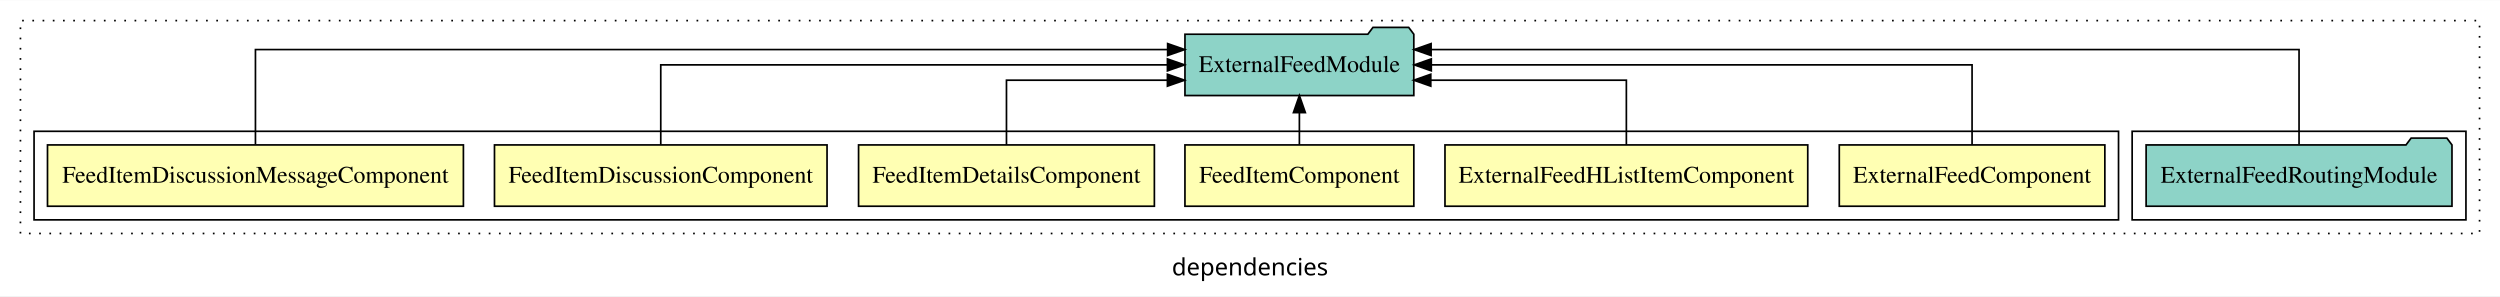
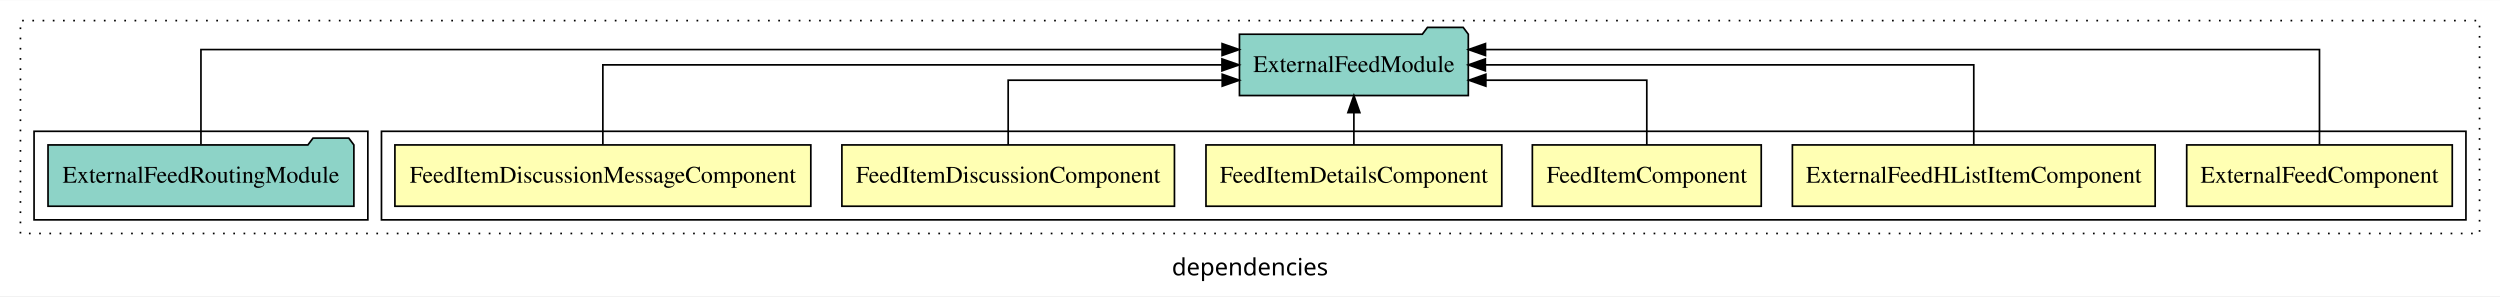
<svg xmlns="http://www.w3.org/2000/svg" width="1468pt" height="174pt" viewBox="0.00 0.00 1468.00 173.80">
  <g id="graph0" class="graph" transform="scale(1 1) rotate(0) translate(4 169.8)">
    <polygon fill="white" stroke="transparent" points="-4,4 -4,-169.8 1464,-169.8 1464,4 -4,4" />
    <text text-anchor="middle" x="730" y="-8.2" font-family="sans-serif" font-size="14.00">dependencies</text>
    <g id="clust1" class="cluster">
      <polygon fill="none" stroke="black" stroke-dasharray="1,5" points="8,-32.8 8,-157.8 1452,-157.8 1452,-32.8 8,-32.8" />
    </g>
+     <g id="clust2" class="cluster">
+       <polygon fill="none" stroke="black" points="220,-40.8 220,-92.8 1444,-92.8 1444,-40.8 220,-40.8" />
+     </g>
    <g id="clust9" class="cluster">
-       <polygon fill="none" stroke="black" points="1248,-40.8 1248,-92.8 1444,-92.8 1444,-40.8 1248,-40.8" />
-     </g>
-     <g id="clust2" class="cluster">
-       <polygon fill="none" stroke="black" points="16,-40.8 16,-92.8 1240,-92.8 1240,-40.8 16,-40.8" />
+       <polygon fill="none" stroke="black" points="16,-40.8 16,-92.8 212,-92.8 212,-40.8 16,-40.8" />
    </g>
    <g id="node1" class="node">
-       <polygon fill="#ffffb3" stroke="black" points="1231.97,-84.8 1076.03,-84.8 1076.03,-48.8 1231.97,-48.8 1231.97,-84.8" />
-       <text text-anchor="middle" x="1154" y="-62.6" font-family="Times,serif" font-size="14.00">ExternalFeedComponent</text>
+       <polygon fill="#ffffb3" stroke="black" points="1435.97,-84.8 1280.03,-84.8 1280.03,-48.8 1435.97,-48.8 1435.97,-84.8" />
+       <text text-anchor="middle" x="1358" y="-62.6" font-family="Times,serif" font-size="14.00">ExternalFeedComponent</text>
    </g>
    <g id="node7" class="node">
-       <polygon fill="#8dd3c7" stroke="black" points="826.19,-149.8 823.19,-153.8 802.19,-153.8 799.19,-149.8 691.81,-149.8 691.81,-113.8 826.19,-113.8 826.19,-149.8" />
-       <text text-anchor="middle" x="759" y="-127.6" font-family="Times,serif" font-size="14.00">ExternalFeedModule</text>
+       <polygon fill="#8dd3c7" stroke="black" points="858.19,-149.8 855.19,-153.8 834.19,-153.8 831.19,-149.8 723.81,-149.8 723.81,-113.8 858.19,-113.8 858.19,-149.8" />
+       <text text-anchor="middle" x="791" y="-127.6" font-family="Times,serif" font-size="14.00">ExternalFeedModule</text>
    </g>
    <g id="edge1" class="edge">
-       <path fill="none" stroke="black" d="M1154,-84.91C1154,-104.14 1154,-131.8 1154,-131.8 1154,-131.8 836.45,-131.8 836.45,-131.8" />
-       <polygon fill="black" stroke="black" points="836.45,-128.3 826.45,-131.8 836.45,-135.3 836.45,-128.3" />
+       <path fill="none" stroke="black" d="M1358,-85.09C1358,-107.01 1358,-140.8 1358,-140.8 1358,-140.8 868.27,-140.8 868.27,-140.8" />
+       <polygon fill="black" stroke="black" points="868.27,-137.3 858.27,-140.8 868.27,-144.3 868.27,-137.3" />
    </g>
    <g id="node2" class="node">
-       <polygon fill="#ffffb3" stroke="black" points="1057.51,-84.8 844.49,-84.8 844.49,-48.8 1057.51,-48.8 1057.51,-84.8" />
-       <text text-anchor="middle" x="951" y="-62.6" font-family="Times,serif" font-size="14.00">ExternalFeedHListItemComponent</text>
+       <polygon fill="#ffffb3" stroke="black" points="1261.51,-84.8 1048.49,-84.8 1048.49,-48.8 1261.51,-48.8 1261.51,-84.8" />
+       <text text-anchor="middle" x="1155" y="-62.6" font-family="Times,serif" font-size="14.00">ExternalFeedHListItemComponent</text>
    </g>
    <g id="edge2" class="edge">
-       <path fill="none" stroke="black" d="M951,-84.83C951,-101.2 951,-122.8 951,-122.8 951,-122.8 836.15,-122.8 836.15,-122.8" />
-       <polygon fill="black" stroke="black" points="836.15,-119.3 826.15,-122.8 836.15,-126.3 836.15,-119.3" />
+       <path fill="none" stroke="black" d="M1155,-84.91C1155,-104.14 1155,-131.8 1155,-131.8 1155,-131.8 868.19,-131.8 868.19,-131.8" />
+       <polygon fill="black" stroke="black" points="868.19,-128.3 858.19,-131.8 868.19,-135.3 868.19,-128.3" />
    </g>
    <g id="node3" class="node">
-       <polygon fill="#ffffb3" stroke="black" points="826.2,-84.8 691.8,-84.8 691.8,-48.8 826.2,-48.8 826.2,-84.8" />
-       <text text-anchor="middle" x="759" y="-62.6" font-family="Times,serif" font-size="14.00">FeedItemComponent</text>
+       <polygon fill="#ffffb3" stroke="black" points="1030.2,-84.8 895.8,-84.8 895.8,-48.8 1030.2,-48.8 1030.2,-84.8" />
+       <text text-anchor="middle" x="963" y="-62.6" font-family="Times,serif" font-size="14.00">FeedItemComponent</text>
    </g>
    <g id="edge3" class="edge">
-       <path fill="none" stroke="black" d="M759,-84.91C759,-84.91 759,-103.79 759,-103.79" />
-       <polygon fill="black" stroke="black" points="755.5,-103.79 759,-113.79 762.5,-103.79 755.5,-103.79" />
+       <path fill="none" stroke="black" d="M963,-84.83C963,-101.2 963,-122.8 963,-122.8 963,-122.8 868.49,-122.8 868.49,-122.8" />
+       <polygon fill="black" stroke="black" points="868.49,-119.3 858.49,-122.8 868.49,-126.3 868.49,-119.3" />
    </g>
    <g id="node4" class="node">
-       <polygon fill="#ffffb3" stroke="black" points="673.85,-84.8 500.15,-84.8 500.15,-48.8 673.85,-48.8 673.85,-84.8" />
-       <text text-anchor="middle" x="587" y="-62.6" font-family="Times,serif" font-size="14.00">FeedItemDetailsComponent</text>
+       <polygon fill="#ffffb3" stroke="black" points="877.85,-84.8 704.15,-84.8 704.15,-48.8 877.85,-48.8 877.85,-84.8" />
+       <text text-anchor="middle" x="791" y="-62.6" font-family="Times,serif" font-size="14.00">FeedItemDetailsComponent</text>
    </g>
    <g id="edge4" class="edge">
-       <path fill="none" stroke="black" d="M587,-84.83C587,-101.2 587,-122.8 587,-122.8 587,-122.8 681.51,-122.8 681.51,-122.8" />
-       <polygon fill="black" stroke="black" points="681.51,-126.3 691.51,-122.8 681.51,-119.3 681.51,-126.3" />
+       <path fill="none" stroke="black" d="M791,-84.91C791,-84.91 791,-103.79 791,-103.79" />
+       <polygon fill="black" stroke="black" points="787.5,-103.79 791,-113.79 794.5,-103.79 787.5,-103.79" />
    </g>
    <g id="node5" class="node">
-       <polygon fill="#ffffb3" stroke="black" points="481.64,-84.8 286.36,-84.8 286.36,-48.8 481.64,-48.8 481.64,-84.8" />
-       <text text-anchor="middle" x="384" y="-62.6" font-family="Times,serif" font-size="14.00">FeedItemDiscussionComponent</text>
+       <polygon fill="#ffffb3" stroke="black" points="685.64,-84.8 490.36,-84.8 490.36,-48.8 685.64,-48.8 685.64,-84.8" />
+       <text text-anchor="middle" x="588" y="-62.6" font-family="Times,serif" font-size="14.00">FeedItemDiscussionComponent</text>
    </g>
    <g id="edge5" class="edge">
-       <path fill="none" stroke="black" d="M384,-84.91C384,-104.14 384,-131.8 384,-131.8 384,-131.8 681.52,-131.8 681.52,-131.8" />
-       <polygon fill="black" stroke="black" points="681.52,-135.3 691.52,-131.8 681.52,-128.3 681.52,-135.3" />
+       <path fill="none" stroke="black" d="M588,-84.83C588,-101.2 588,-122.8 588,-122.8 588,-122.8 713.69,-122.8 713.69,-122.8" />
+       <polygon fill="black" stroke="black" points="713.69,-126.3 723.69,-122.8 713.69,-119.3 713.69,-126.3" />
    </g>
    <g id="node6" class="node">
-       <polygon fill="#ffffb3" stroke="black" points="268.11,-84.8 23.89,-84.8 23.89,-48.8 268.11,-48.8 268.11,-84.8" />
-       <text text-anchor="middle" x="146" y="-62.6" font-family="Times,serif" font-size="14.00">FeedItemDiscussionMessageComponent</text>
+       <polygon fill="#ffffb3" stroke="black" points="472.11,-84.8 227.89,-84.8 227.89,-48.8 472.11,-48.8 472.11,-84.8" />
+       <text text-anchor="middle" x="350" y="-62.6" font-family="Times,serif" font-size="14.00">FeedItemDiscussionMessageComponent</text>
    </g>
    <g id="edge6" class="edge">
-       <path fill="none" stroke="black" d="M146,-85.09C146,-107.01 146,-140.8 146,-140.8 146,-140.8 681.64,-140.8 681.64,-140.8" />
-       <polygon fill="black" stroke="black" points="681.64,-144.3 691.64,-140.8 681.64,-137.3 681.64,-144.3" />
+       <path fill="none" stroke="black" d="M350,-84.91C350,-104.14 350,-131.8 350,-131.8 350,-131.8 713.54,-131.8 713.54,-131.8" />
+       <polygon fill="black" stroke="black" points="713.54,-135.3 723.54,-131.8 713.54,-128.3 713.54,-135.3" />
    </g>
    <g id="node8" class="node">
-       <polygon fill="#8dd3c7" stroke="black" points="1435.8,-84.8 1432.8,-88.8 1411.8,-88.8 1408.8,-84.8 1256.2,-84.8 1256.2,-48.8 1435.8,-48.8 1435.8,-84.8" />
-       <text text-anchor="middle" x="1346" y="-62.6" font-family="Times,serif" font-size="14.00">ExternalFeedRoutingModule</text>
+       <polygon fill="#8dd3c7" stroke="black" points="203.8,-84.8 200.8,-88.8 179.8,-88.8 176.8,-84.8 24.2,-84.8 24.2,-48.8 203.8,-48.8 203.8,-84.8" />
+       <text text-anchor="middle" x="114" y="-62.6" font-family="Times,serif" font-size="14.00">ExternalFeedRoutingModule</text>
    </g>
    <g id="edge7" class="edge">
-       <path fill="none" stroke="black" d="M1346,-85.09C1346,-107.01 1346,-140.8 1346,-140.8 1346,-140.8 836.34,-140.8 836.34,-140.8" />
-       <polygon fill="black" stroke="black" points="836.34,-137.3 826.34,-140.8 836.34,-144.3 836.34,-137.3" />
+       <path fill="none" stroke="black" d="M114,-85.09C114,-107.01 114,-140.8 114,-140.8 114,-140.8 713.61,-140.8 713.61,-140.8" />
+       <polygon fill="black" stroke="black" points="713.61,-144.3 723.61,-140.8 713.61,-137.3 713.61,-144.3" />
    </g>
  </g>
</svg>
